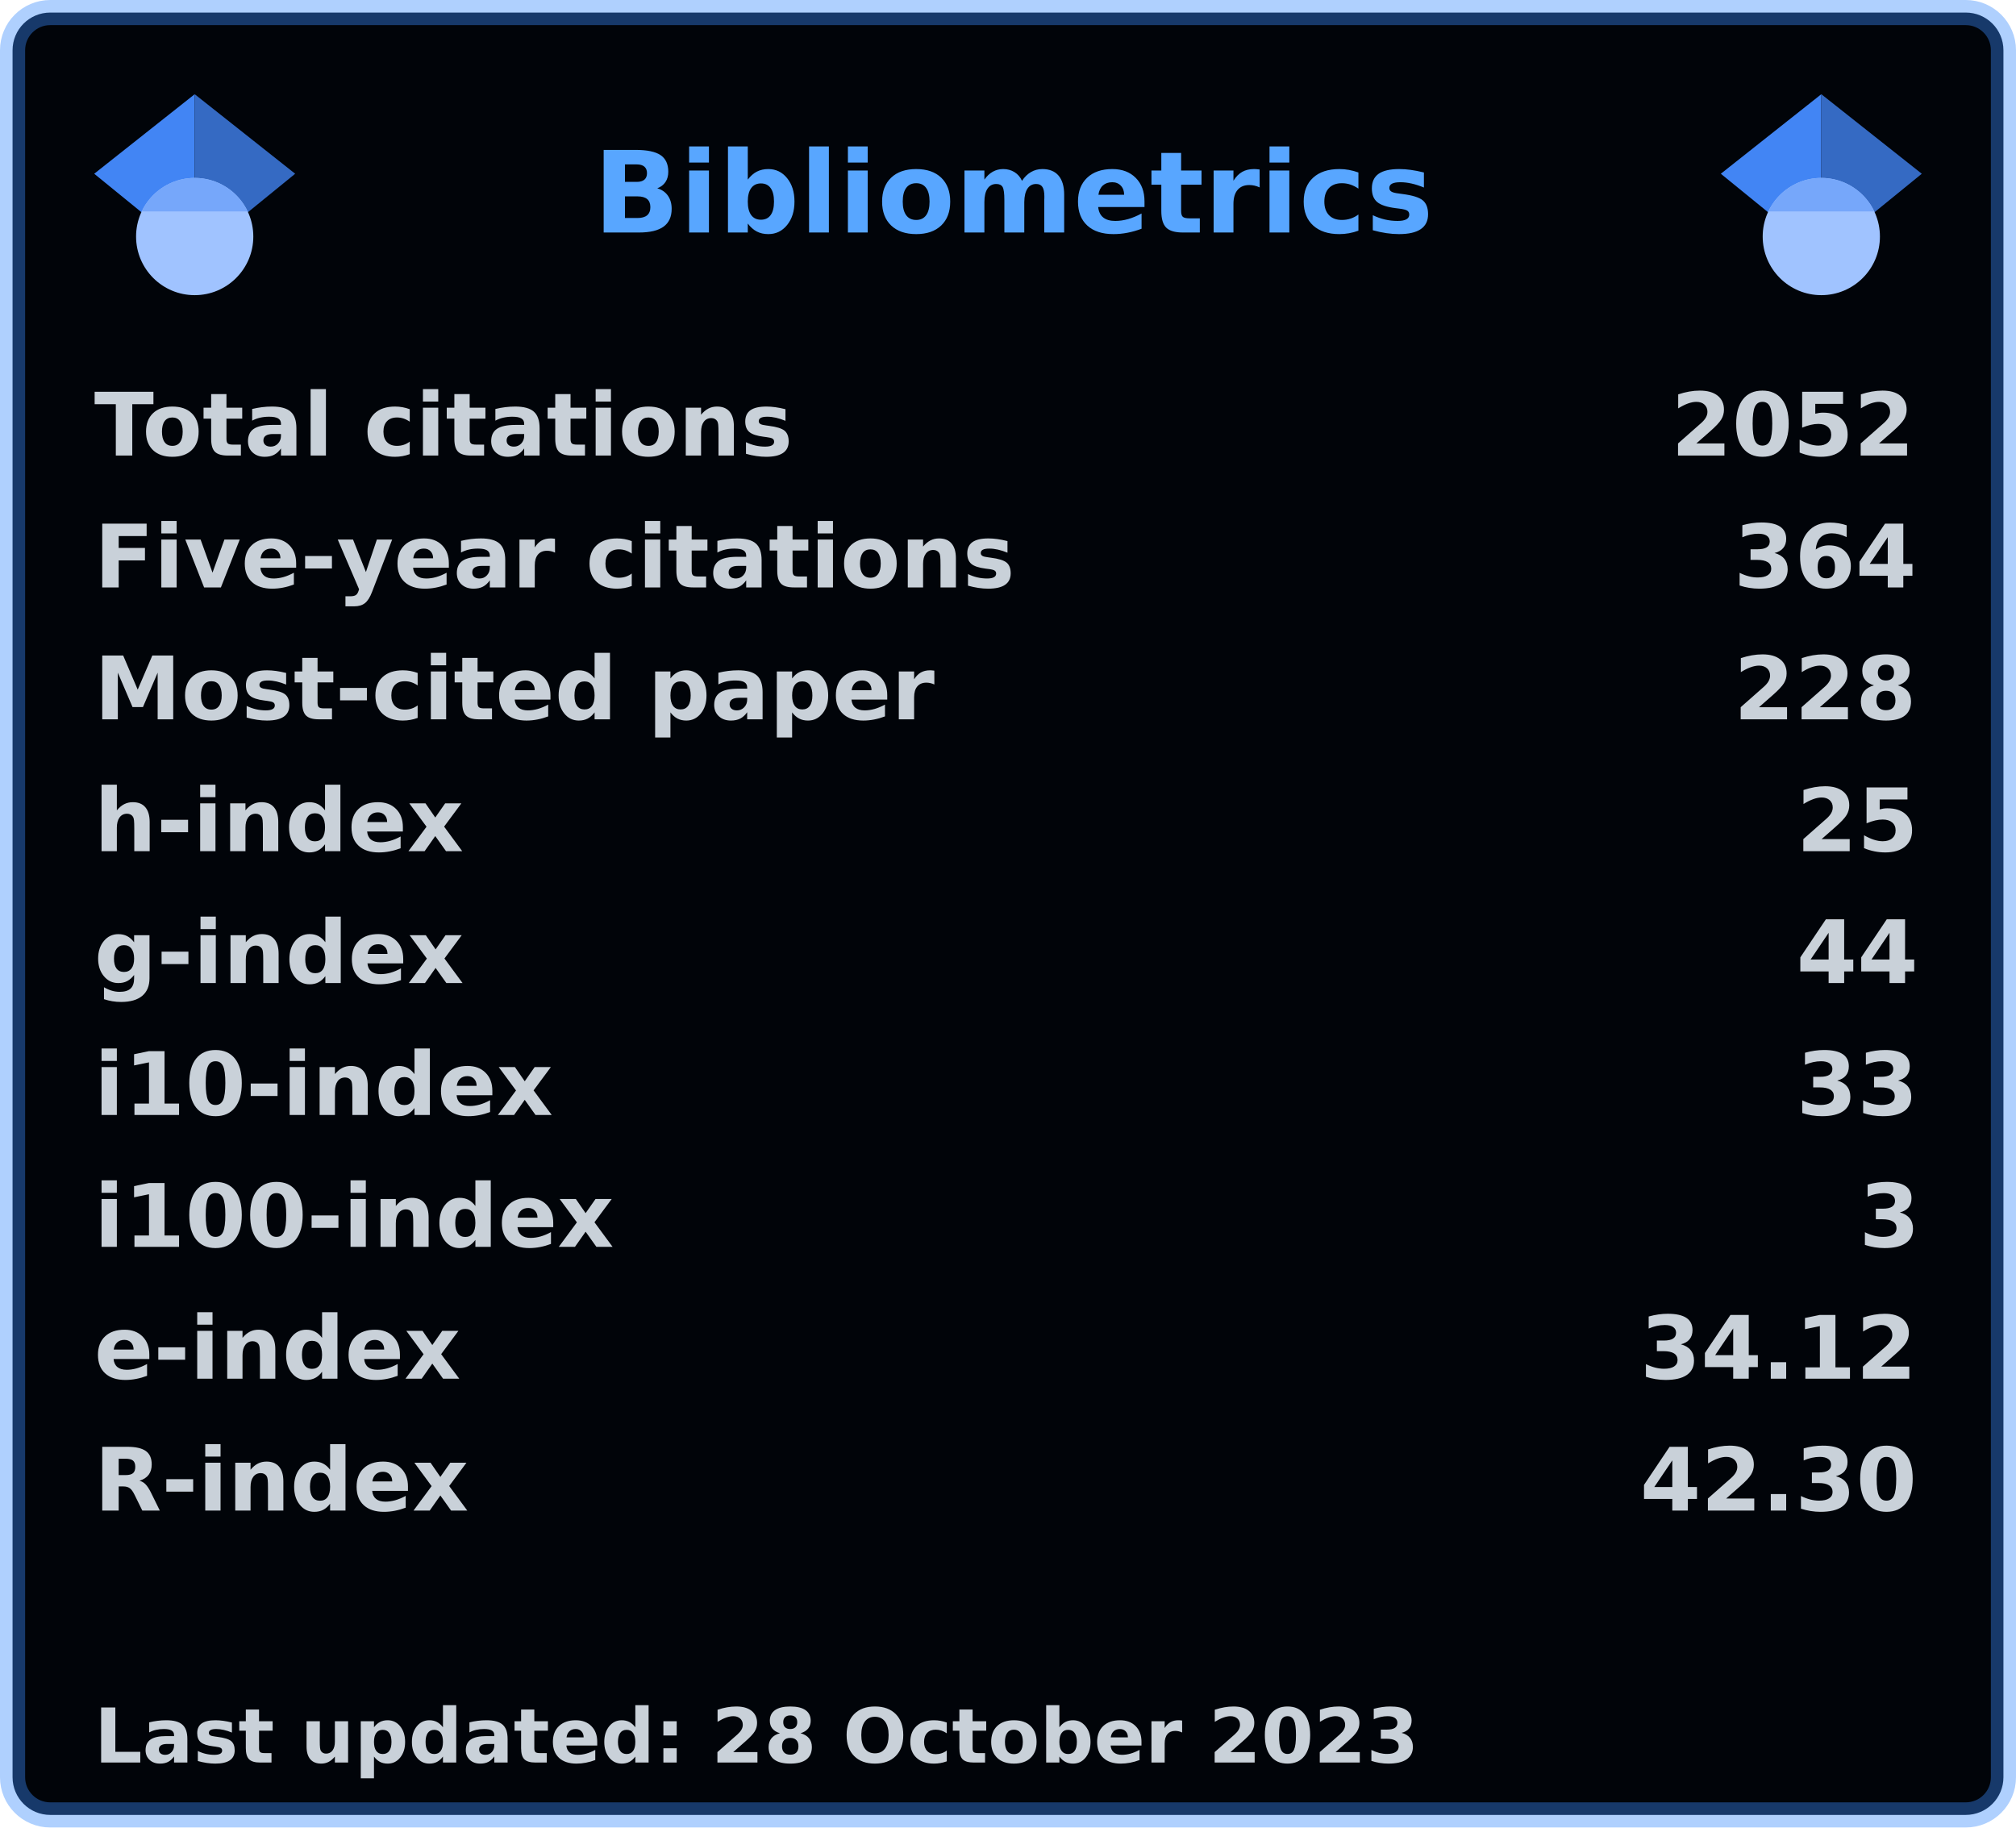
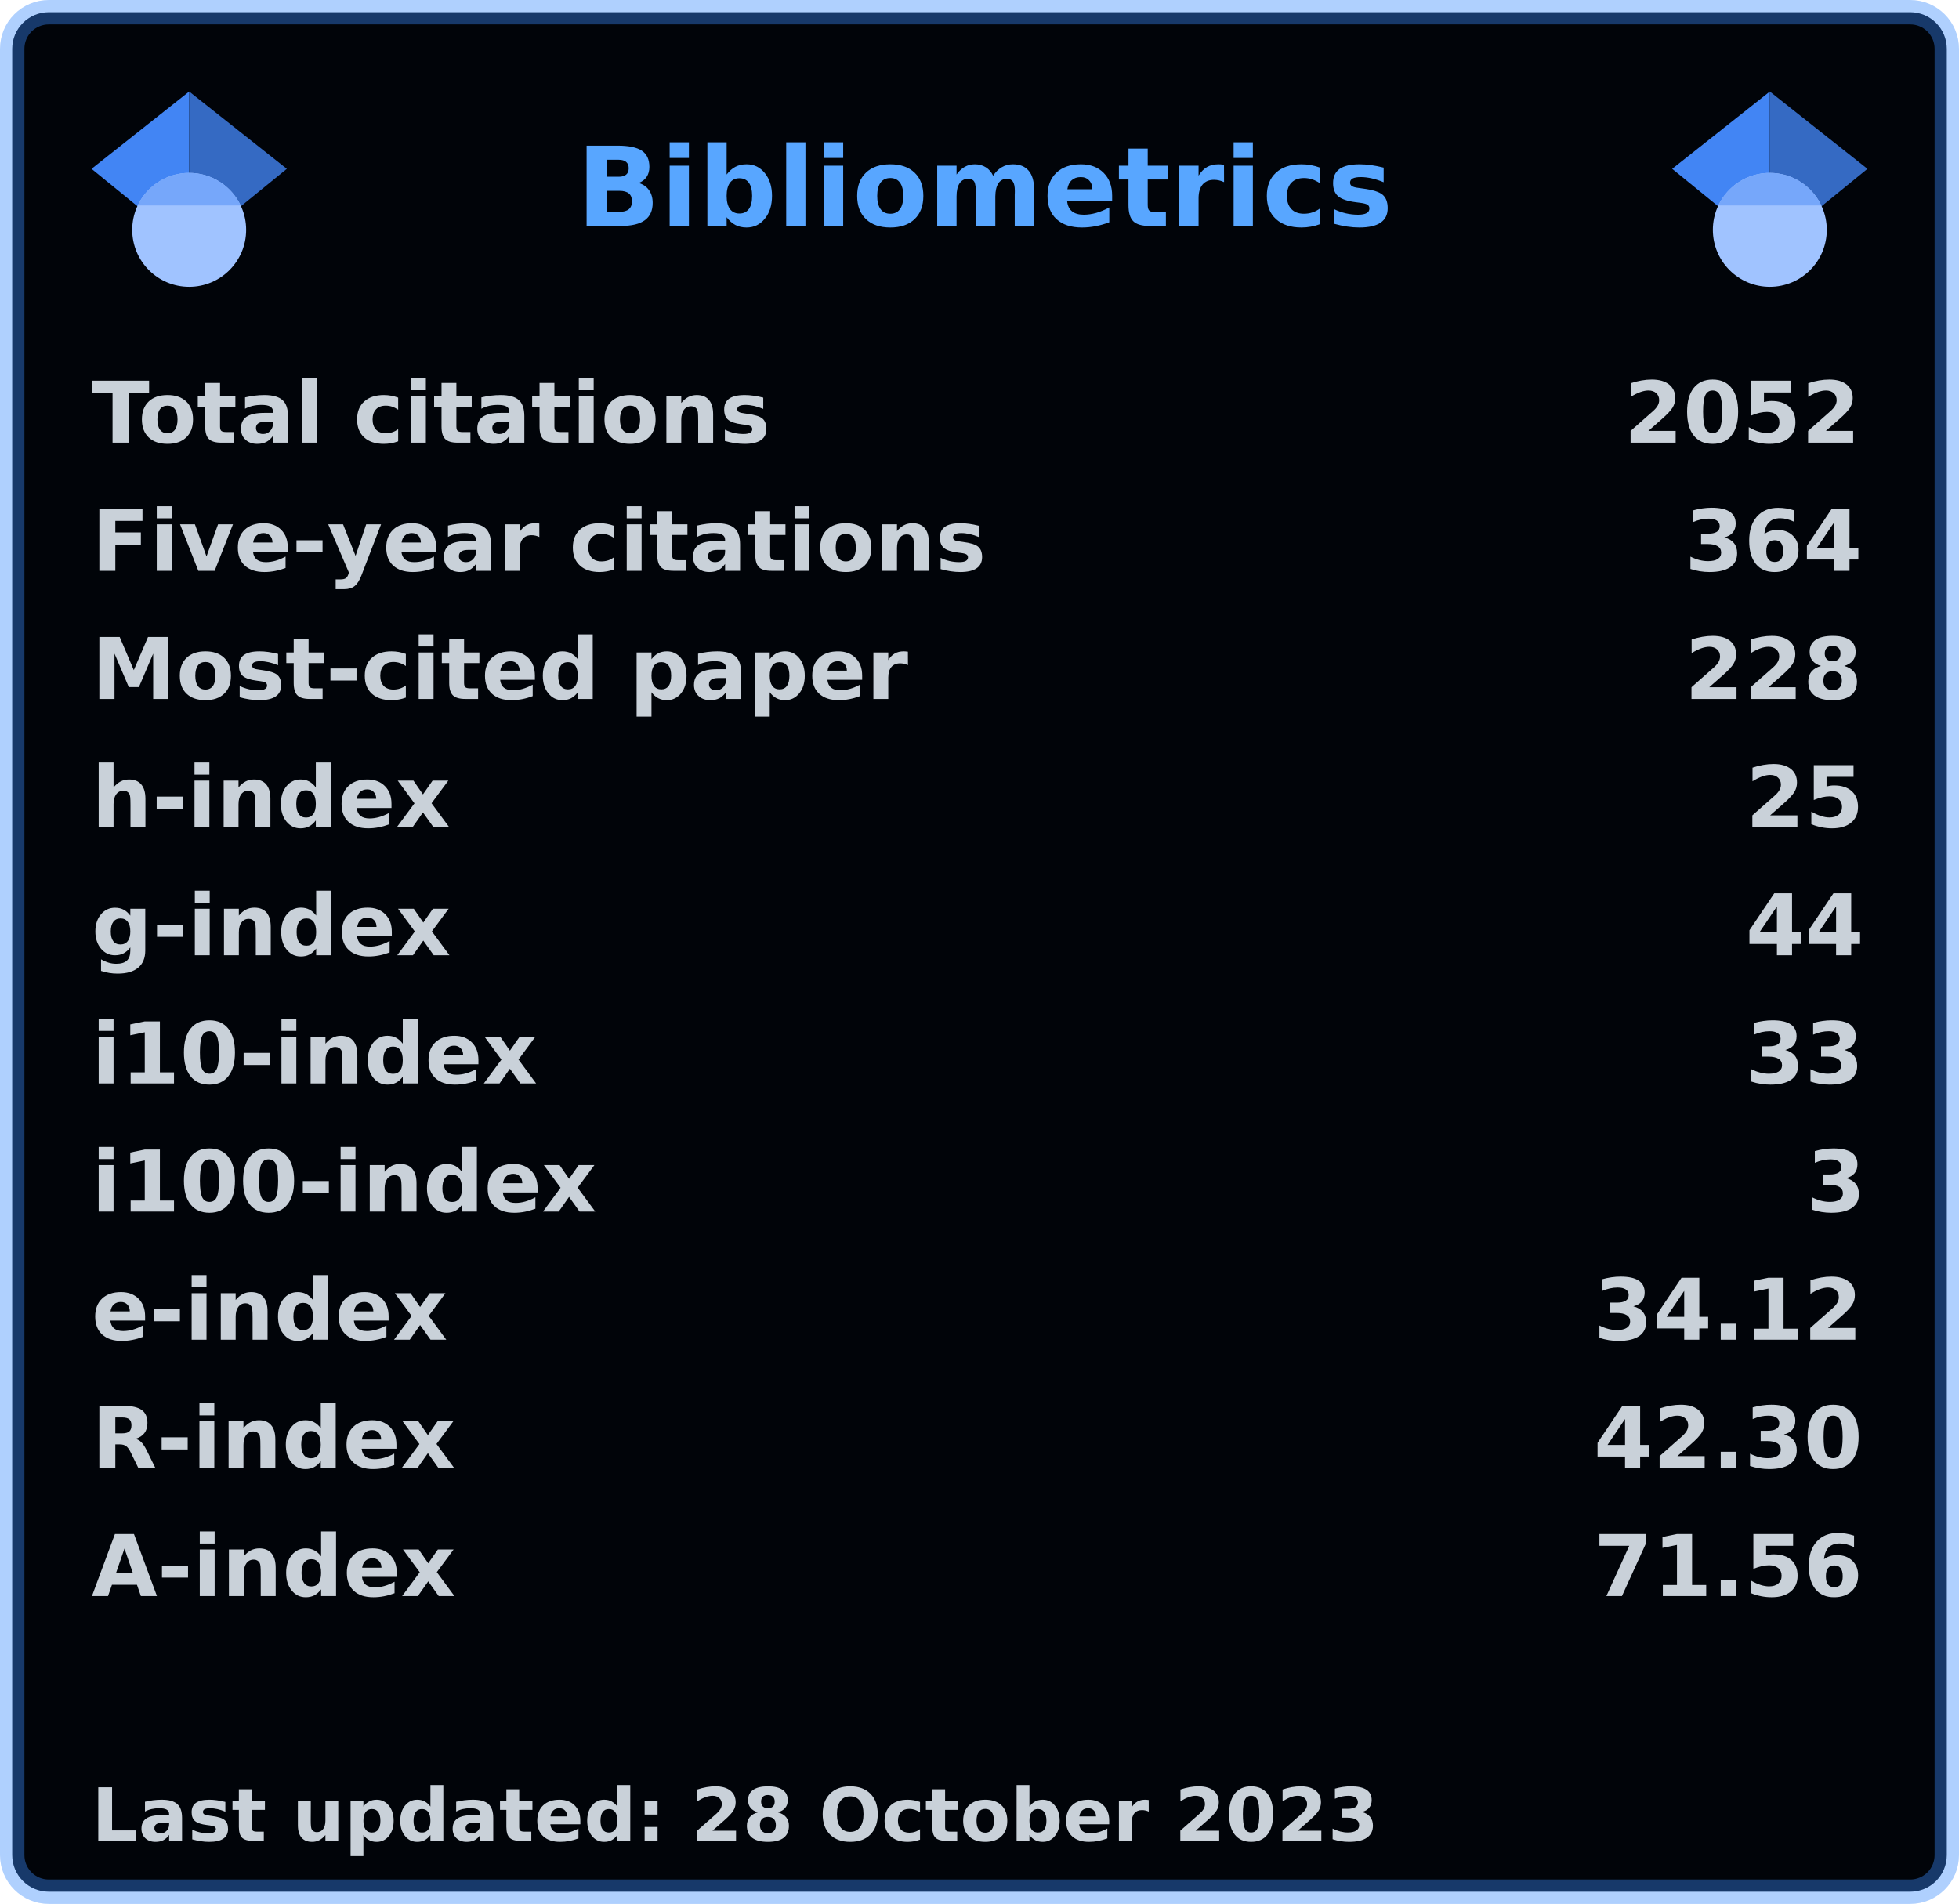
- <svg xmlns="http://www.w3.org/2000/svg" width="321" height="291" viewBox="0 0 321 291" lang="en" xml:lang="en">
-   <rect x="2" y="2" stroke-width="4" rx="6" width="317" height="287" stroke="rgba(56,139,253,0.4)" fill="#010409" />
+ <svg xmlns="http://www.w3.org/2000/svg" width="321" height="312" viewBox="0 0 321 312" lang="en" xml:lang="en">
+   <rect x="2" y="2" stroke-width="4" rx="6" width="317" height="308" stroke="rgba(56,139,253,0.4)" fill="#010409" />
  <g font-weight="600" font-size="110pt" font-family="Verdana,Geneva,DejaVu Sans,sans-serif" text-rendering="geometricPrecision">
    <text x="768" y="301" lengthAdjust="spacingAndGlyphs" textLength="1074" transform="scale(0.123)" fill="#58a6ff">Bibliometrics</text>
    <g fill="#c9d1d9">
      <g transform="translate(15, 60)">
        <g transform="scale(0.095)">
          <text lengthAdjust="spacingAndGlyphs" textLength="1170" x="0" y="132">Total citations</text>
          <text lengthAdjust="spacingAndGlyphs" textLength="420" x="2643" y="132">2052</text>
        </g>
      </g>
      <g transform="translate(15, 81)">
        <g transform="scale(0.095)">
          <text lengthAdjust="spacingAndGlyphs" textLength="1524" x="0" y="132">Five-year citations</text>
          <text lengthAdjust="spacingAndGlyphs" textLength="315" x="2748" y="132">364</text>
        </g>
      </g>
      <g transform="translate(15, 102)">
        <g transform="scale(0.095)">
          <text lengthAdjust="spacingAndGlyphs" textLength="1395" x="0" y="132">Most-cited paper</text>
          <text lengthAdjust="spacingAndGlyphs" textLength="315" x="2748" y="132">228</text>
        </g>
      </g>
      <g transform="translate(15, 123)">
        <g transform="scale(0.095)">
          <text lengthAdjust="spacingAndGlyphs" textLength="621" x="0" y="132">h-index</text>
          <text lengthAdjust="spacingAndGlyphs" textLength="210" x="2853" y="132">25</text>
        </g>
      </g>
      <g transform="translate(15, 144)">
        <g transform="scale(0.095)">
          <text lengthAdjust="spacingAndGlyphs" textLength="621" x="0" y="132">g-index</text>
          <text lengthAdjust="spacingAndGlyphs" textLength="210" x="2853" y="132">44</text>
        </g>
      </g>
      <g transform="translate(15, 165)">
        <g transform="scale(0.095)">
          <text lengthAdjust="spacingAndGlyphs" textLength="772" x="0" y="132">i10-index</text>
          <text lengthAdjust="spacingAndGlyphs" textLength="210" x="2853" y="132">33</text>
        </g>
      </g>
      <g transform="translate(15, 186)">
        <g transform="scale(0.095)">
          <text lengthAdjust="spacingAndGlyphs" textLength="878" x="0" y="132">i100-index</text>
          <text lengthAdjust="spacingAndGlyphs" textLength="105" x="2958" y="132">3</text>
        </g>
      </g>
      <g transform="translate(15, 207)">
        <g transform="scale(0.095)">
          <text lengthAdjust="spacingAndGlyphs" textLength="618" x="0" y="132">e-index</text>
          <text lengthAdjust="spacingAndGlyphs" textLength="472" x="2591" y="132">34.12</text>
        </g>
      </g>
      <g transform="translate(15, 228)">
        <g transform="scale(0.095)">
          <text lengthAdjust="spacingAndGlyphs" textLength="630" x="0" y="132">R-index</text>
          <text lengthAdjust="spacingAndGlyphs" textLength="472" x="2591" y="132">42.30</text>
        </g>
      </g>
-       <g transform="translate(15, 270)">
+       <g transform="translate(15, 249)">
+         <g transform="scale(0.095)">
+           <text lengthAdjust="spacingAndGlyphs" textLength="628" x="0" y="132">A-index</text>
+           <text lengthAdjust="spacingAndGlyphs" textLength="472" x="2591" y="132">71.56</text>
+         </g>
+       </g>
+       <g transform="translate(15, 291)">
        <g transform="scale(0.082)">
          <text lengthAdjust="spacingAndGlyphs" textLength="2579" x="0" y="130">Last updated: 28 October 2023</text>
        </g>
      </g>
      <svg x="15" y="15" width="32" height="32" viewBox="0 0 512 512">
        <path fill="#4285f4" d="M256 411.12L0 202.667 256 0z" />
        <path fill="#356ac3" d="M256 411.12l256-208.453L256 0z" />
        <circle fill="#a0c3ff" cx="256" cy="362.667" r="149.333" />
        <path fill="#76a7fa" d="M121.037 298.667c23.968-50.453 75.392-85.334 134.963-85.334s110.995 34.881 134.963 85.334H121.037z" />
      </svg>
      <svg x="274" y="15" width="32" height="32" viewBox="0 0 512 512">
        <path fill="#4285f4" d="M256 411.12L0 202.667 256 0z" />
        <path fill="#356ac3" d="M256 411.12l256-208.453L256 0z" />
        <circle fill="#a0c3ff" cx="256" cy="362.667" r="149.333" />
        <path fill="#76a7fa" d="M121.037 298.667c23.968-50.453 75.392-85.334 134.963-85.334s110.995 34.881 134.963 85.334H121.037z" />
      </svg>
    </g>
  </g>
</svg>
